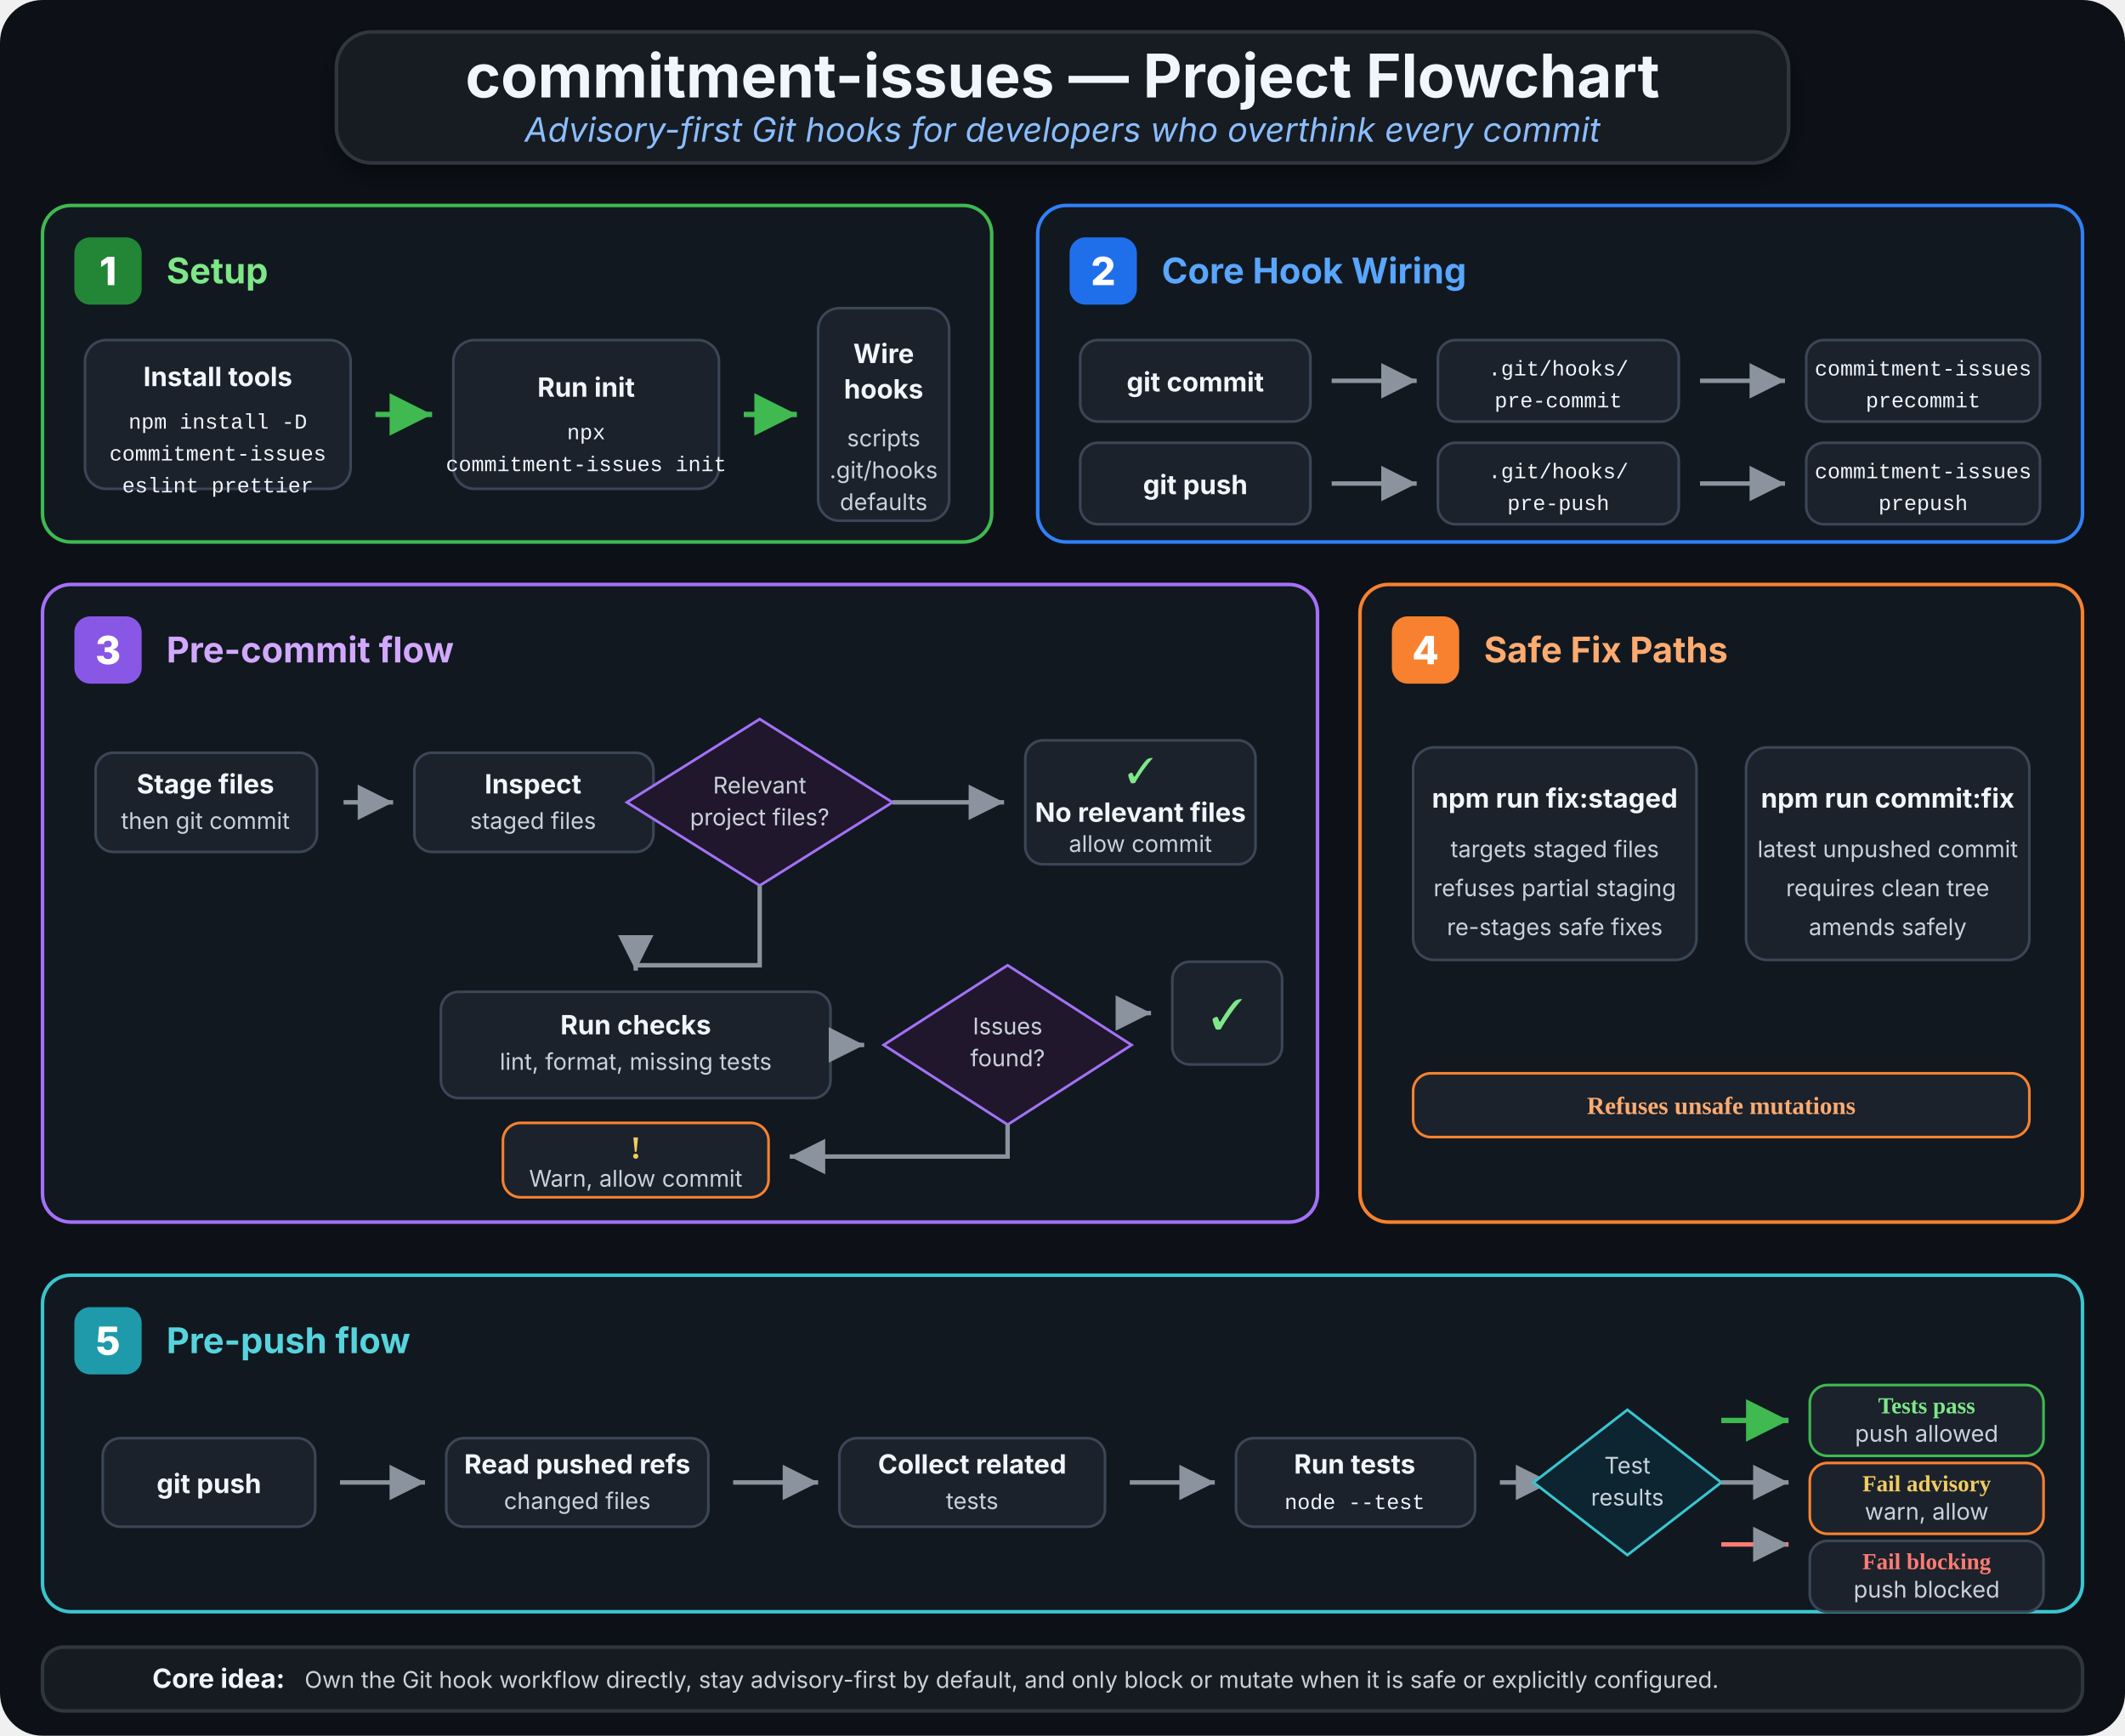
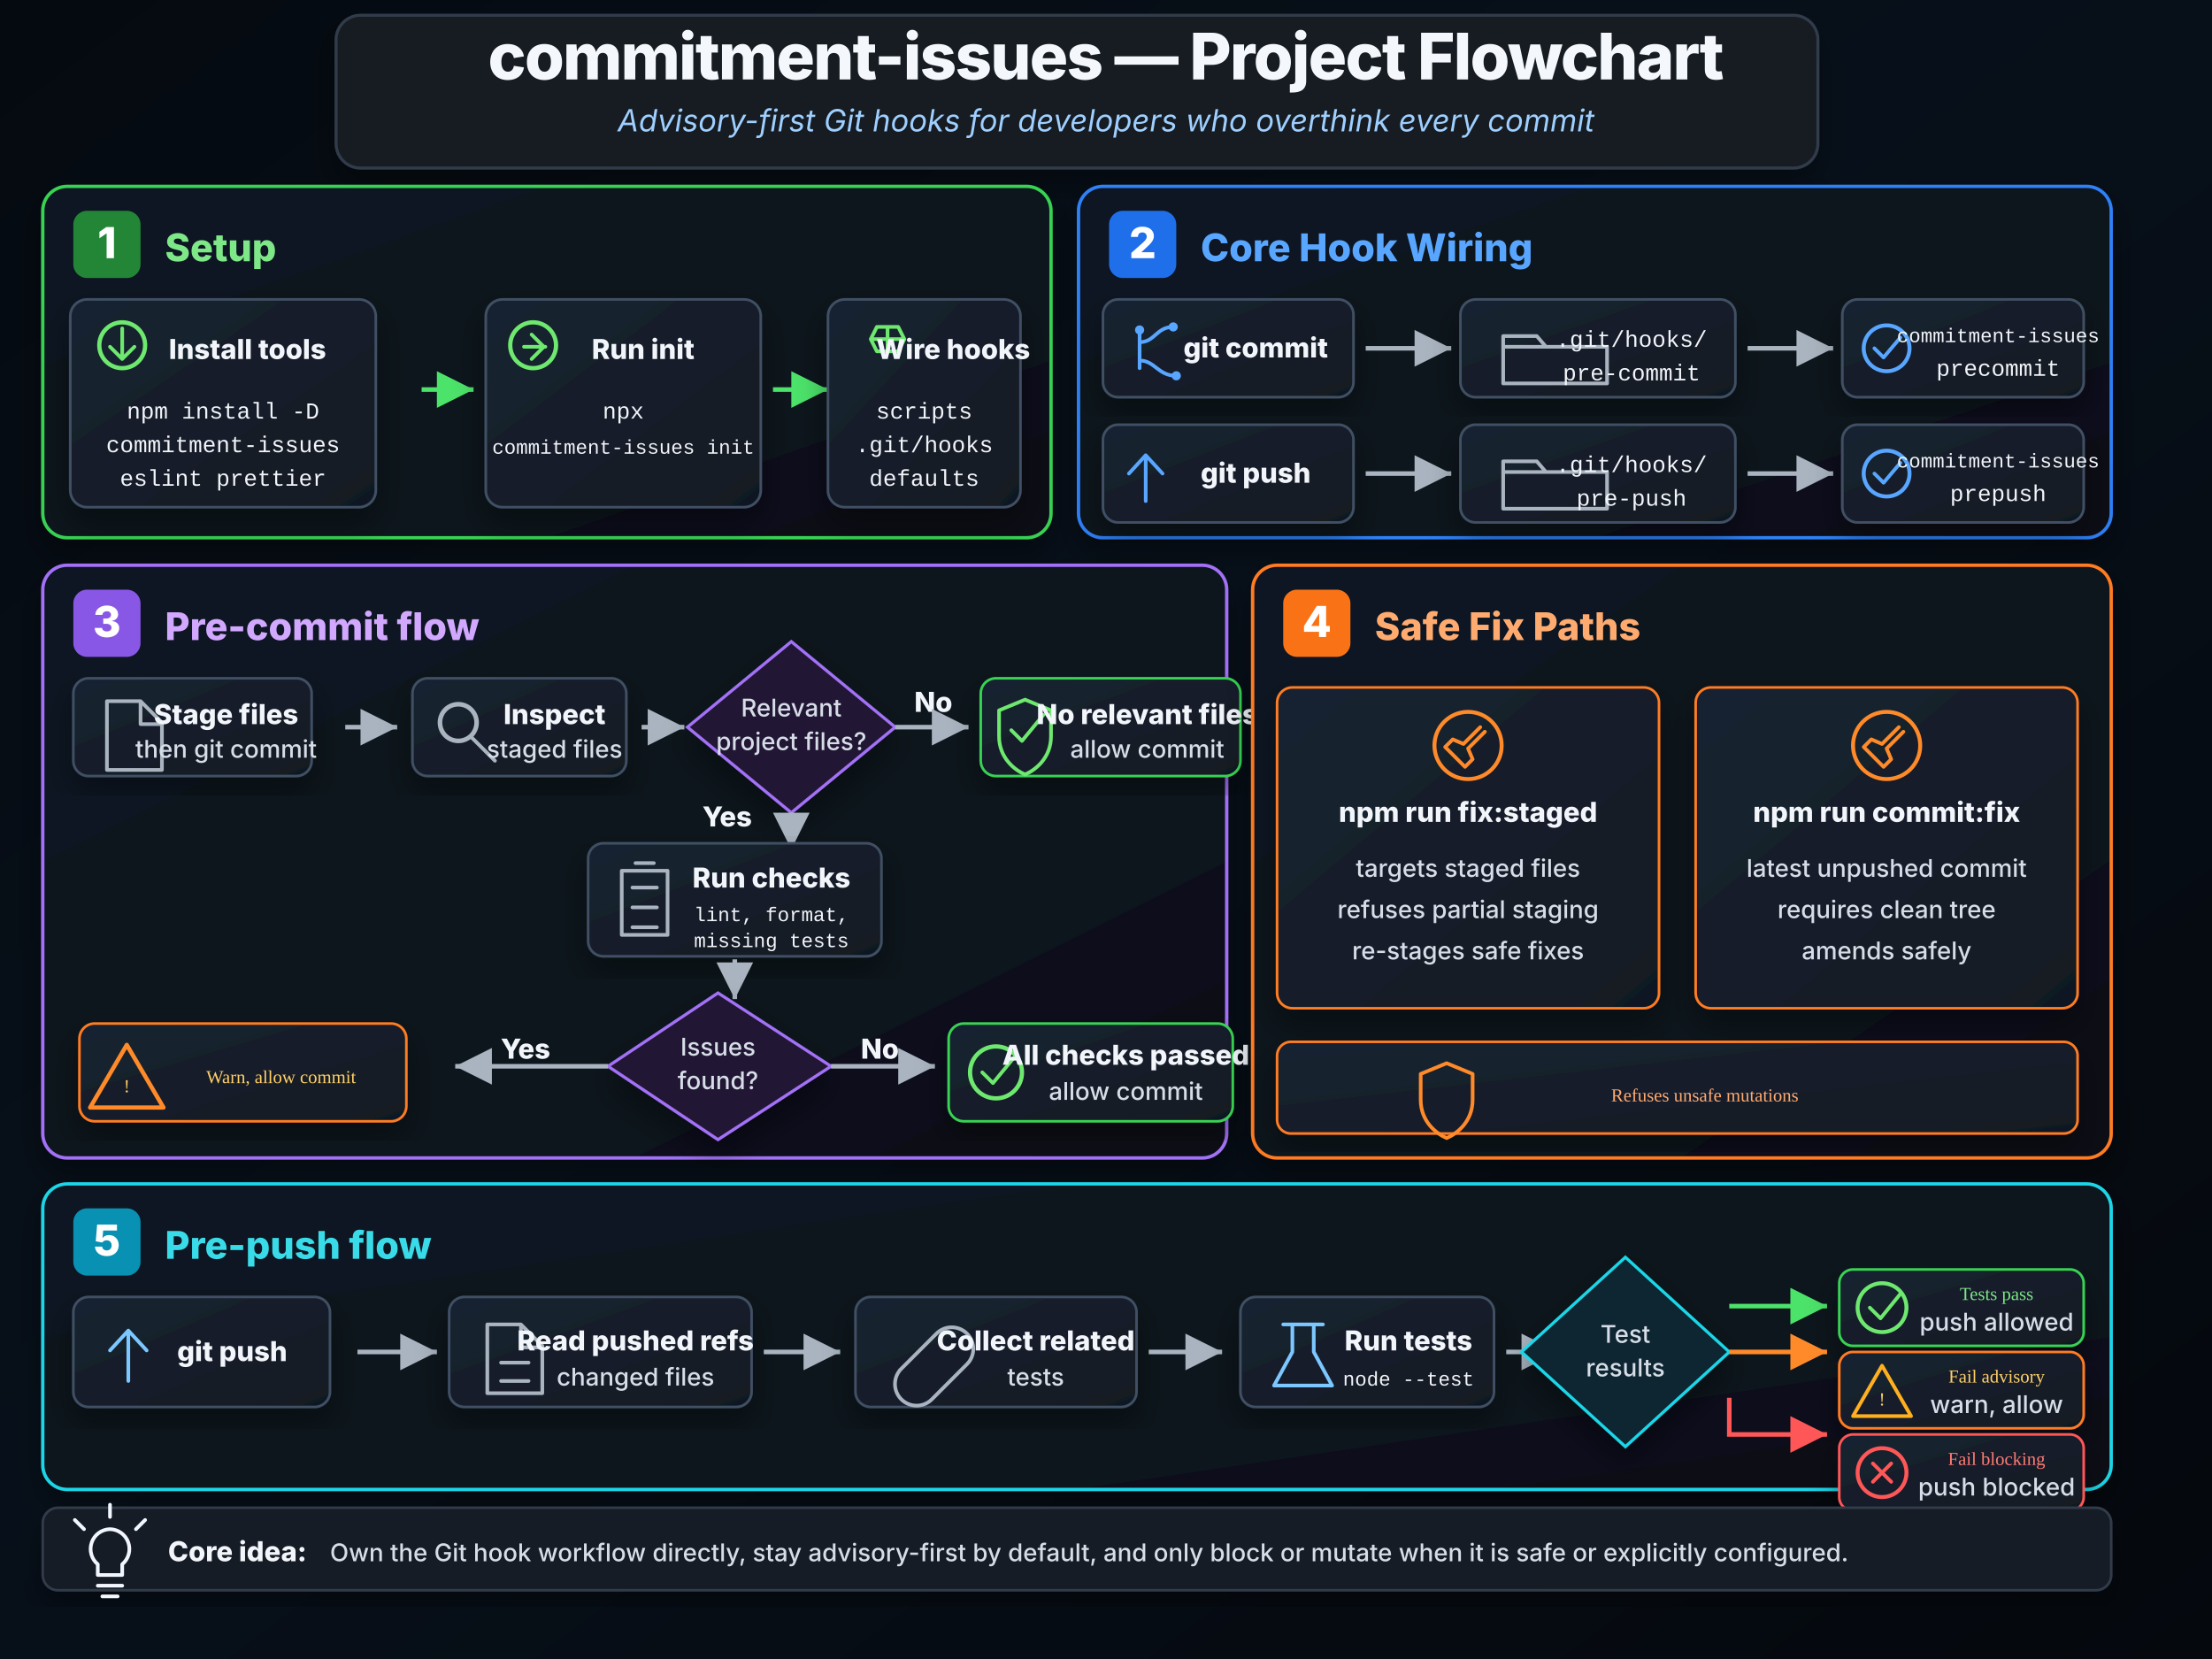
- <svg xmlns="http://www.w3.org/2000/svg" width="1200" height="980" viewBox="0 0 1200 980" role="img" aria-labelledby="title desc">
+ <svg xmlns="http://www.w3.org/2000/svg" width="1448" height="1086" viewBox="0 0 1448 1086" role="img" aria-labelledby="title desc">
+   <defs>
+     <linearGradient id="bg" x1="0" y1="0" x2="1" y2="1">
+       <stop offset="0" stop-color="#050a10" />
+       <stop offset="0.45" stop-color="#07101a" />
+       <stop offset="1" stop-color="#05080d" />
+     </linearGradient>
+     <linearGradient id="panel" x1="0" y1="0" x2="1" y2="1">
+       <stop offset="0" stop-color="#0e1622" />
+       <stop offset="1" stop-color="#0a1018" />
+     </linearGradient>
+     <linearGradient id="card" x1="0" y1="0" x2="1" y2="1">
+       <stop offset="0" stop-color="#192331" />
+       <stop offset="1" stop-color="#111923" />
+     </linearGradient>
+     <filter id="shadow" x="-20%" y="-20%" width="140%" height="140%">
+       <feDropShadow dx="0" dy="10" stdDeviation="10" flood-color="#000" flood-opacity="0.36" />
+     </filter>
+     <filter id="softGlow" x="-20%" y="-20%" width="140%" height="140%">
+       <feDropShadow dx="0" dy="0" stdDeviation="3" flood-color="currentColor" flood-opacity="0.25" />
+     </filter>
+     <marker id="arrow" markerWidth="12" markerHeight="12" refX="10" refY="6" orient="auto">
+       <path d="M2 2 L10 6 L2 10 Z" fill="#a9b4c0" />
+     </marker>
+     <marker id="arrowGreen" markerWidth="12" markerHeight="12" refX="10" refY="6" orient="auto">
+       <path d="M2 2 L10 6 L2 10 Z" fill="#4ce36a" />
+     </marker>
+     <marker id="arrowOrange" markerWidth="12" markerHeight="12" refX="10" refY="6" orient="auto">
+       <path d="M2 2 L10 6 L2 10 Z" fill="#ff8a2a" />
+     </marker>
+     <marker id="arrowRed" markerWidth="12" markerHeight="12" refX="10" refY="6" orient="auto">
+       <path d="M2 2 L10 6 L2 10 Z" fill="#ff5757" />
+     </marker>
+   </defs>
  <style>
-     .bg { fill: #0d1117; }
-     .header { fill: #151b23; stroke: #30363d; stroke-width: 2; }
-     .panel { fill: #111820; stroke-width: 2; }
-     .card { fill: #1b222c; stroke: #3b4656; stroke-width: 1.5; }
-     .diamond { stroke-width: 1.5; }
-     .title { fill: #f0f6fc; font: 700 34px ui-sans-serif, system-ui, -apple-system, BlinkMacSystemFont, 'Segoe UI', sans-serif; }
-     .subtitle { fill: #8bbdff; font: italic 19px ui-sans-serif, system-ui, -apple-system, BlinkMacSystemFont, 'Segoe UI', sans-serif; }
-     .section { font: 700 20px ui-sans-serif, system-ui, -apple-system, BlinkMacSystemFont, 'Segoe UI', sans-serif; }
-     .label { fill: #f0f6fc; font: 700 15px ui-sans-serif, system-ui, -apple-system, BlinkMacSystemFont, 'Segoe UI', sans-serif; }
-     .small { fill: #c9d1d9; font: 13px ui-sans-serif, system-ui, -apple-system, BlinkMacSystemFont, 'Segoe UI', sans-serif; }
-     .mono { fill: #f0f6fc; font: 12px ui-monospace, SFMono-Regular, Menlo, Consolas, 'Liberation Mono', monospace; }
-     .green { stroke: #3fb950; }
-     .blue { stroke: #2f81f7; }
-     .purple { stroke: #a371f7; }
-     .orange { stroke: #f7812f; }
-     .cyan { stroke: #39c5cf; }
-     .greenText { fill: #7ee787; }
-     .blueText { fill: #58a6ff; }
-     .purpleText { fill: #d2a8ff; }
-     .orangeText { fill: #ffab70; }
-     .cyanText { fill: #56d4dd; }
-     .warn { fill: #f2cc60; }
-     .danger { fill: #ff7b72; }
-     .arrow { stroke: #8b949e; stroke-width: 2.5; fill: none; marker-end: url(#arrow); }
-     .arrowGreen { stroke: #3fb950; stroke-width: 3; fill: none; marker-end: url(#arrowGreen); }
-     .num { fill: #ffffff; font: 800 22px ui-sans-serif, system-ui, -apple-system, BlinkMacSystemFont, 'Segoe UI', sans-serif; }
-     .footer { fill: #161b22; stroke: #30363d; stroke-width: 2; }
+     .title{font:800 42px ui-sans-serif,system-ui,-apple-system,BlinkMacSystemFont,'Segoe UI',sans-serif;fill:#f4f7fb;letter-spacing:-1px}
+     .subtitle{font:italic 20px ui-sans-serif,system-ui,-apple-system,BlinkMacSystemFont,'Segoe UI',sans-serif;fill:#9fcfff}
+     .section{font:800 25px ui-sans-serif,system-ui,-apple-system,BlinkMacSystemFont,'Segoe UI',sans-serif}
+     .badge{font:800 28px ui-sans-serif,system-ui,-apple-system,BlinkMacSystemFont,'Segoe UI',sans-serif;fill:#fff}
+     .head{font:800 18px ui-sans-serif,system-ui,-apple-system,BlinkMacSystemFont,'Segoe UI',sans-serif;fill:#f2f6fb}
+     .body{font:500 16px ui-sans-serif,system-ui,-apple-system,BlinkMacSystemFont,'Segoe UI',sans-serif;fill:#d6dde7}
+     .tiny{font:500 13px ui-sans-serif,system-ui,-apple-system,BlinkMacSystemFont,'Segoe UI',sans-serif;fill:#cbd5e1}
+     .mono{font:500 15px ui-monospace,SFMono-Regular,Menlo,Consolas,'Liberation Mono',monospace;fill:#f1f5f9}
+     .monoSmall{font:500 13px ui-monospace,SFMono-Regular,Menlo,Consolas,'Liberation Mono',monospace;fill:#f1f5f9}
+     .panel{fill:url(#panel);stroke-width:2.2;filter:url(#shadow)}
+     .card{fill:url(#card);stroke:#415063;stroke-width:1.7;filter:url(#shadow)}
+     .arrow{stroke:#a9b4c0;stroke-width:3;fill:none;marker-end:url(#arrow)}
+     .arrowGreen{stroke:#4ce36a;stroke-width:3;fill:none;marker-end:url(#arrowGreen)}
+     .arrowOrange{stroke:#ff8a2a;stroke-width:3;fill:none;marker-end:url(#arrowOrange)}
+     .arrowRed{stroke:#ff5757;stroke-width:3;fill:none;marker-end:url(#arrowRed)}
+     .green{stroke:#39d353}.blue{stroke:#2f81f7}.purple{stroke:#a371f7}.orange{stroke:#ff7b22}.cyan{stroke:#1dd6e8}.red{stroke:#ff5757}
+     .greenText{fill:#7ee787}.blueText{fill:#58a6ff}.purpleText{fill:#d2a8ff}.orangeText{fill:#ffab70}.cyanText{fill:#39dbe8}.redText{fill:#ff7b72}.warnText{fill:#ffd166}
+     .icon{fill:none;stroke-width:2.4;stroke-linecap:round;stroke-linejoin:round}
  </style>
-   <defs>
-     <marker id="arrow" markerWidth="12" markerHeight="12" refX="10" refY="6" orient="auto">
-       <path d="M2 2 L10 6 L2 10 Z" fill="#8b949e" />
-     </marker>
-     <marker id="arrowGreen" markerWidth="12" markerHeight="12" refX="10" refY="6" orient="auto">
-       <path d="M2 2 L10 6 L2 10 Z" fill="#3fb950" />
-     </marker>
-     <filter id="shadow" x="-20%" y="-20%" width="140%" height="140%">
-       <feDropShadow dx="0" dy="6" stdDeviation="6" flood-color="#000000" flood-opacity="0.45" />
-     </filter>
-   </defs>
-   <rect class="bg" width="1200" height="980" rx="24" />
-   <rect class="header" x="190" y="18" width="820" height="74" rx="20" filter="url(#shadow)" />
-   <text class="title" x="600" y="55" text-anchor="middle">commitment-issues — Project Flowchart</text>
-   <text class="subtitle" x="600" y="80" text-anchor="middle">Advisory-first Git hooks for developers who overthink every commit</text>
-   <g transform="translate(24 116)">
-     <rect class="panel green" width="536" height="190" rx="16" />
-     <rect x="18" y="18" width="38" height="38" rx="9" fill="#238636" />
-     <text class="num" x="37" y="45" text-anchor="middle">1</text>
-     <text class="section greenText" x="70" y="44">Setup</text>
-     <rect class="card" x="24" y="76" width="150" height="84" rx="12" />
-     <text class="label" x="99" y="102" text-anchor="middle">Install tools</text>
-     <text class="mono" x="99" y="126" text-anchor="middle">npm install -D</text>
-     <text class="mono" x="99" y="144" text-anchor="middle">commitment-issues</text>
-     <text class="mono" x="99" y="162" text-anchor="middle">eslint prettier</text>
-     <path class="arrowGreen" d="M188 118 H220" />
-     <rect class="card" x="232" y="76" width="150" height="84" rx="12" />
-     <text class="label" x="307" y="108" text-anchor="middle">Run init</text>
-     <text class="mono" x="307" y="132" text-anchor="middle">npx</text>
-     <text class="mono" x="307" y="150" text-anchor="middle">commitment-issues init</text>
-     <path class="arrowGreen" d="M396 118 H426" />
-     <rect class="card" x="438" y="58" width="74" height="120" rx="12" />
-     <text class="label" x="475" y="89" text-anchor="middle">Wire</text>
-     <text class="label" x="475" y="109" text-anchor="middle">hooks</text>
-     <text class="small" x="475" y="136" text-anchor="middle">scripts</text>
-     <text class="small" x="475" y="154" text-anchor="middle">.git/hooks</text>
-     <text class="small" x="475" y="172" text-anchor="middle">defaults</text>
-   </g>
-   <g transform="translate(586 116)">
-     <rect class="panel blue" width="590" height="190" rx="16" />
-     <rect x="18" y="18" width="38" height="38" rx="9" fill="#1f6feb" />
-     <text class="num" x="37" y="45" text-anchor="middle">2</text>
-     <text class="section blueText" x="70" y="44">Core Hook Wiring</text>
-     <rect class="card" x="24" y="76" width="130" height="46" rx="10" />
-     <text class="label" x="89" y="105" text-anchor="middle">git commit</text>
-     <path class="arrow" d="M166 99 H214" />
-     <rect class="card" x="226" y="76" width="136" height="46" rx="10" />
-     <text class="mono" x="294" y="96" text-anchor="middle">.git/hooks/</text>
-     <text class="mono" x="294" y="114" text-anchor="middle">pre-commit</text>
-     <path class="arrow" d="M374 99 H422" />
-     <rect class="card" x="434" y="76" width="132" height="46" rx="10" />
-     <text class="mono" x="500" y="96" text-anchor="middle">commitment-issues</text>
-     <text class="mono" x="500" y="114" text-anchor="middle">precommit</text>
-     <rect class="card" x="24" y="134" width="130" height="46" rx="10" />
-     <text class="label" x="89" y="163" text-anchor="middle">git push</text>
-     <path class="arrow" d="M166 157 H214" />
-     <rect class="card" x="226" y="134" width="136" height="46" rx="10" />
-     <text class="mono" x="294" y="154" text-anchor="middle">.git/hooks/</text>
-     <text class="mono" x="294" y="172" text-anchor="middle">pre-push</text>
-     <path class="arrow" d="M374 157 H422" />
-     <rect class="card" x="434" y="134" width="132" height="46" rx="10" />
-     <text class="mono" x="500" y="154" text-anchor="middle">commitment-issues</text>
-     <text class="mono" x="500" y="172" text-anchor="middle">prepush</text>
-   </g>
-   <g transform="translate(24 330)">
-     <rect class="panel purple" width="720" height="360" rx="16" />
-     <rect x="18" y="18" width="38" height="38" rx="9" fill="#8957e5" />
-     <text class="num" x="37" y="45" text-anchor="middle">3</text>
-     <text class="section purpleText" x="70" y="44">Pre-commit flow</text>
-     <rect class="card" x="30" y="95" width="125" height="56" rx="10" />
-     <text class="label" x="92" y="118" text-anchor="middle">Stage files</text>
-     <text class="small" x="92" y="138" text-anchor="middle">then git commit</text>
-     <path class="arrow" d="M170 123 H198" />
-     <rect class="card" x="210" y="95" width="135" height="56" rx="10" />
-     <text class="label" x="277" y="118" text-anchor="middle">Inspect</text>
-     <text class="small" x="277" y="138" text-anchor="middle">staged files</text>
-     <path class="arrow" d="M360 123 H386" />
-     <path class="diamond" d="M405 76 L480 123 L405 170 L330 123 Z" fill="#21172c" stroke="#a371f7" />
-     <text class="small" x="405" y="118" text-anchor="middle">Relevant</text>
-     <text class="small" x="405" y="136" text-anchor="middle">project files?</text>
-     <path class="arrow" d="M480 123 H543" />
-     <rect class="card" x="555" y="88" width="130" height="70" rx="10" />
-     <text class="greenText" x="620" y="112" text-anchor="middle" font-size="20" font-weight="800">✓</text>
-     <text class="label" x="620" y="134" text-anchor="middle">No relevant files</text>
-     <text class="small" x="620" y="151" text-anchor="middle">allow commit</text>
-     <path class="arrow" d="M405 170 V215 H335 V218" />
-     <rect class="card" x="225" y="230" width="220" height="60" rx="10" />
-     <text class="label" x="335" y="254" text-anchor="middle">Run checks</text>
-     <text class="small" x="335" y="274" text-anchor="middle">lint, format, missing tests</text>
-     <path class="arrow" d="M458 260 H464" />
-     <path class="diamond" d="M545 215 L615 260 L545 305 L475 260 Z" fill="#21172c" stroke="#a371f7" />
-     <text class="small" x="545" y="254" text-anchor="middle">Issues</text>
-     <text class="small" x="545" y="272" text-anchor="middle">found?</text>
-     <path class="arrow" d="M615 242 H626" />
-     <rect class="card" x="638" y="213" width="62" height="58" rx="10" />
-     <text class="greenText" x="669" y="251" text-anchor="middle" font-size="24" font-weight="800">✓</text>
-     <path class="arrow" d="M545 305 V323 H422" />
-     <rect class="card orange" x="260" y="304" width="150" height="42" rx="10" />
-     <text class="warn" x="335" y="324" text-anchor="middle" font-size="18" font-weight="800">!</text>
-     <text class="small" x="335" y="340" text-anchor="middle">Warn, allow commit</text>
-   </g>
-   <g transform="translate(768 330)">
-     <rect class="panel orange" width="408" height="360" rx="16" />
-     <rect x="18" y="18" width="38" height="38" rx="9" fill="#f7812f" />
-     <text class="num" x="37" y="45" text-anchor="middle">4</text>
-     <text class="section orangeText" x="70" y="44">Safe Fix Paths</text>
-     <rect class="card" x="30" y="92" width="160" height="120" rx="12" />
-     <text class="label" x="110" y="126" text-anchor="middle">npm run fix:staged</text>
-     <text class="small" x="110" y="154" text-anchor="middle">targets staged files</text>
-     <text class="small" x="110" y="176" text-anchor="middle">refuses partial staging</text>
-     <text class="small" x="110" y="198" text-anchor="middle">re-stages safe fixes</text>
-     <rect class="card" x="218" y="92" width="160" height="120" rx="12" />
-     <text class="label" x="298" y="126" text-anchor="middle">npm run commit:fix</text>
-     <text class="small" x="298" y="154" text-anchor="middle">latest unpushed commit</text>
-     <text class="small" x="298" y="176" text-anchor="middle">requires clean tree</text>
-     <text class="small" x="298" y="198" text-anchor="middle">amends safely</text>
-     <rect class="card orange" x="30" y="276" width="348" height="36" rx="10" />
-     <text class="orangeText" x="204" y="299" text-anchor="middle" font-size="14" font-weight="700">Refuses unsafe mutations</text>
-   </g>
-   <g transform="translate(24 720)">
-     <rect class="panel cyan" width="1152" height="190" rx="16" />
-     <rect x="18" y="18" width="38" height="38" rx="9" fill="#1f9aaa" />
-     <text class="num" x="37" y="45" text-anchor="middle">5</text>
-     <text class="section cyanText" x="70" y="44">Pre-push flow</text>
-     <rect class="card" x="34" y="92" width="120" height="50" rx="10" />
-     <text class="label" x="94" y="123" text-anchor="middle">git push</text>
-     <path class="arrow" d="M168 117 H216" />
-     <rect class="card" x="228" y="92" width="148" height="50" rx="10" />
-     <text class="label" x="302" y="112" text-anchor="middle">Read pushed refs</text>
-     <text class="small" x="302" y="132" text-anchor="middle">changed files</text>
-     <path class="arrow" d="M390 117 H438" />
-     <rect class="card" x="450" y="92" width="150" height="50" rx="10" />
-     <text class="label" x="525" y="112" text-anchor="middle">Collect related</text>
-     <text class="small" x="525" y="132" text-anchor="middle">tests</text>
-     <path class="arrow" d="M614 117 H662" />
-     <rect class="card" x="674" y="92" width="135" height="50" rx="10" />
-     <text class="label" x="741" y="112" text-anchor="middle">Run tests</text>
-     <text class="mono" x="741" y="132" text-anchor="middle">node --test</text>
-     <path class="arrow" d="M823 117 H852" />
-     <path class="diamond" d="M895 76 L948 117 L895 158 L842 117 Z" fill="#0c2530" stroke="#39c5cf" />
-     <text class="small" x="895" y="112" text-anchor="middle">Test</text>
-     <text class="small" x="895" y="130" text-anchor="middle">results</text>
-     <path class="arrowGreen" d="M948 82 H986" />
-     <rect class="card green" x="998" y="62" width="132" height="40" rx="10" />
-     <text class="greenText" x="1064" y="78" text-anchor="middle" font-size="13" font-weight="700">Tests pass</text>
-     <text class="small" x="1064" y="94" text-anchor="middle">push allowed</text>
-     <path class="arrow" d="M948 117 H986" />
-     <rect class="card orange" x="998" y="106" width="132" height="40" rx="10" />
-     <text class="warn" x="1064" y="122" text-anchor="middle" font-size="13" font-weight="700">Fail advisory</text>
-     <text class="small" x="1064" y="138" text-anchor="middle">warn, allow</text>
-     <path d="M948 152 H986" stroke="#ff7b72" stroke-width="2.5" fill="none" marker-end="url(#arrow)" />
-     <rect class="card" x="998" y="150" width="132" height="40" rx="10" stroke="#ff7b72" />
-     <text class="danger" x="1064" y="166" text-anchor="middle" font-size="13" font-weight="700">Fail blocking</text>
-     <text class="small" x="1064" y="182" text-anchor="middle">push blocked</text>
-   </g>
-   <rect class="footer" x="24" y="930" width="1152" height="36" rx="12" />
-   <text class="label" x="86" y="953">Core idea:</text>
-   <text class="small" x="172" y="953">Own the Git hook workflow directly, stay advisory-first by default, and only block or mutate when it is safe or explicitly configured.</text>
+   <rect width="1448" height="1086" fill="url(#bg)" />
+   <rect x="220" y="10" width="970" height="100" rx="16" fill="#131b24" stroke="#303b49" stroke-width="2" filter="url(#shadow)" />
+   <text class="title" x="724" y="52" text-anchor="middle">commitment-issues — Project Flowchart</text>
+   <text class="subtitle" x="724" y="86" text-anchor="middle">Advisory-first Git hooks for developers who overthink every commit</text>
+   <g transform="translate(28 122)">
+     <rect class="panel green" width="660" height="230" rx="16" />
+     <rect x="20" y="16" width="44" height="44" rx="9" fill="#238636" />
+     <text class="badge" x="42" y="47" text-anchor="middle">1</text>
+     <text class="section greenText" x="80" y="49">Setup</text>
+     <g transform="translate(18 74)">
+       <rect class="card" width="200" height="136" rx="11" />
+       <circle cx="34" cy="30" r="15" fill="none" stroke="#6ee86f" stroke-width="2.8" />
+       <path class="icon" stroke="#6ee86f" d="M34 19v20M26 31l8 8 8-8" />
+       <text class="head" x="116" y="39" text-anchor="middle">Install tools</text>
+       <text class="mono" x="100" y="78" text-anchor="middle">npm install -D</text>
+       <text class="mono" x="100" y="100" text-anchor="middle">commitment-issues</text>
+       <text class="mono" x="100" y="122" text-anchor="middle">eslint prettier</text>
+     </g>
+     <path class="arrowGreen" d="M248 237H282" transform="translate(0 -104)" />
+     <g transform="translate(290 74)">
+       <rect class="card" width="180" height="136" rx="11" />
+       <circle cx="31" cy="30" r="15" fill="none" stroke="#6ee86f" stroke-width="2.8" />
+       <path class="icon" stroke="#6ee86f" d="M25 31h14M30 23l8 8-8 8" />
+       <text class="head" x="103" y="39" text-anchor="middle">Run init</text>
+       <text class="mono" x="90" y="78" text-anchor="middle">npx</text>
+       <text class="monoSmall" x="90" y="101" text-anchor="middle">commitment-issues init</text>
+     </g>
+     <path class="arrowGreen" d="M478 133H514" />
+     <g transform="translate(514 74)">
+       <rect class="card" width="126" height="136" rx="11" />
+       <path class="icon" stroke="#6ee86f" d="M32 18h14l4 8-4 8H32l-4-8zM39 18v16M28 26h22" />
+       <text class="head" x="82" y="39" text-anchor="middle">Wire hooks</text>
+       <text class="mono" x="63" y="78" text-anchor="middle">scripts</text>
+       <text class="mono" x="63" y="100" text-anchor="middle">.git/hooks</text>
+       <text class="mono" x="63" y="122" text-anchor="middle">defaults</text>
+     </g>
+   </g>
+   <g transform="translate(706 122)">
+     <rect class="panel blue" width="676" height="230" rx="16" />
+     <rect x="20" y="16" width="44" height="44" rx="9" fill="#1f6feb" />
+     <text class="badge" x="42" y="47" text-anchor="middle">2</text>
+     <text class="section blueText" x="80" y="49">Core Hook Wiring</text>
+     <g transform="translate(16 74)">
+       <rect class="card" width="164" height="64" rx="10" />
+       <path class="icon" stroke="#58a6ff" d="M24 20v25M24 28c10 0 11-10 22-10M24 40c10 0 12 10 24 10" />
+       <circle cx="24" cy="20" r="3" fill="#58a6ff" />
+       <circle cx="46" cy="18" r="3" fill="#58a6ff" />
+       <circle cx="48" cy="50" r="3" fill="#58a6ff" />
+       <text class="head" x="100" y="38" text-anchor="middle">git commit</text>
+     </g>
+     <path class="arrow" d="M188 106H244" />
+     <g transform="translate(250 74)">
+       <rect class="card" width="180" height="64" rx="10" />
+       <path class="icon" stroke="#a9b4c0" d="M28 24h22l6 7h40v24H28zM28 31h68" />
+       <text class="mono" x="112" y="31" text-anchor="middle">.git/hooks/</text>
+       <text class="mono" x="112" y="53" text-anchor="middle">pre-commit</text>
+     </g>
+     <path class="arrow" d="M438 106H494" />
+     <g transform="translate(500 74)">
+       <rect class="card" width="158" height="64" rx="10" />
+       <circle cx="29" cy="32" r="15" fill="none" stroke="#58a6ff" stroke-width="2.6" />
+       <path class="icon" stroke="#58a6ff" d="M21 32l6 6 11-13" />
+       <text class="monoSmall" x="102" y="28" text-anchor="middle">commitment-issues</text>
+       <text class="mono" x="102" y="50" text-anchor="middle">precommit</text>
+     </g>
+     <g transform="translate(16 156)">
+       <rect class="card" width="164" height="64" rx="10" />
+       <path class="icon" stroke="#58a6ff" d="M28 50V20M17 32l11-12 11 12" />
+       <text class="head" x="100" y="38" text-anchor="middle">git push</text>
+     </g>
+     <path class="arrow" d="M188 188H244" />
+     <g transform="translate(250 156)">
+       <rect class="card" width="180" height="64" rx="10" />
+       <path class="icon" stroke="#a9b4c0" d="M28 24h22l6 7h40v24H28zM28 31h68" />
+       <text class="mono" x="112" y="31" text-anchor="middle">.git/hooks/</text>
+       <text class="mono" x="112" y="53" text-anchor="middle">pre-push</text>
+     </g>
+     <path class="arrow" d="M438 188H494" />
+     <g transform="translate(500 156)">
+       <rect class="card" width="158" height="64" rx="10" />
+       <circle cx="29" cy="32" r="15" fill="none" stroke="#58a6ff" stroke-width="2.6" />
+       <path class="icon" stroke="#58a6ff" d="M21 32l6 6 11-13" />
+       <text class="monoSmall" x="102" y="28" text-anchor="middle">commitment-issues</text>
+       <text class="mono" x="102" y="50" text-anchor="middle">prepush</text>
+     </g>
+   </g>
+   <g transform="translate(28 370)">
+     <rect class="panel purple" width="775" height="388" rx="16" />
+     <rect x="20" y="16" width="44" height="44" rx="9" fill="#8957e5" />
+     <text class="badge" x="42" y="47" text-anchor="middle">3</text>
+     <text class="section purpleText" x="80" y="49">Pre-commit flow</text>
+     <g transform="translate(20 74)">
+       <rect class="card" width="156" height="64" rx="10" />
+       <path class="icon" stroke="#a9b4c0" d="M22 15h22l14 14v31H22zM44 15v15h14" />
+       <text class="head" x="100" y="30" text-anchor="middle">Stage files</text>
+       <text class="body" x="100" y="52" text-anchor="middle">then git commit</text>
+     </g>
+     <path class="arrow" d="M198 106H232" />
+     <g transform="translate(242 74)">
+       <rect class="card" width="140" height="64" rx="10" />
+       <circle cx="30" cy="29" r="12" fill="none" stroke="#a9b4c0" stroke-width="3" />
+       <path class="icon" stroke="#a9b4c0" d="M39 39l15 15" />
+       <text class="head" x="93" y="30" text-anchor="middle">Inspect</text>
+       <text class="body" x="93" y="52" text-anchor="middle">staged files</text>
+     </g>
+     <path class="arrow" d="M392 106H420" />
+     <path d="M490 50L558 106L490 162L422 106Z" fill="#241834" stroke="#a371f7" stroke-width="2" filter="url(#shadow)" />
+     <text class="body" x="490" y="99" text-anchor="middle">Relevant</text>
+     <text class="body" x="490" y="121" text-anchor="middle">project files?</text>
+     <text class="head" x="583" y="96" text-anchor="middle">No</text>
+     <path class="arrow" d="M558 106H606" />
+     <g transform="translate(614 74)">
+       <rect class="card green" width="170" height="64" rx="10" />
+       <path class="icon" stroke="#6ee86f" d="M29 14l17 7v17c0 14-10 22-17 25-7-3-17-11-17-25V21zM20 34l7 7 14-17" />
+       <text class="head" x="109" y="30" text-anchor="middle">No relevant files</text>
+       <text class="body" x="109" y="52" text-anchor="middle">allow commit</text>
+     </g>
+     <text class="head" x="448" y="171" text-anchor="middle">Yes</text>
+     <path class="arrow" d="M490 162V186" />
+     <g transform="translate(357 182)">
+       <rect class="card" width="192" height="74" rx="10" />
+       <path class="icon" stroke="#a9b4c0" d="M22 18h30v42H22zM31 13h12M29 29h16M29 42h16M29 55h16" />
+       <text class="head" x="120" y="29" text-anchor="middle">Run checks</text>
+       <text class="monoSmall" x="120" y="51" text-anchor="middle">lint, format,</text>
+       <text class="monoSmall" x="120" y="68" text-anchor="middle">missing tests</text>
+     </g>
+     <path class="arrow" d="M453 258V284" />
+     <path d="M442 280L516 328L442 376L370 328Z" fill="#241834" stroke="#a371f7" stroke-width="2" filter="url(#shadow)" />
+     <text class="body" x="442" y="321" text-anchor="middle">Issues</text>
+     <text class="body" x="442" y="343" text-anchor="middle">found?</text>
+     <text class="head" x="548" y="323" text-anchor="middle">No</text>
+     <path class="arrow" d="M516 328H584" />
+     <g transform="translate(593 300)">
+       <rect class="card green" width="186" height="64" rx="10" />
+       <circle cx="31" cy="32" r="17" fill="none" stroke="#6ee86f" stroke-width="2.8" />
+       <path class="icon" stroke="#6ee86f" d="M22 32l7 7 14-17" />
+       <text class="head" x="116" y="27" text-anchor="middle">All checks passed</text>
+       <text class="body" x="116" y="50" text-anchor="middle">allow commit</text>
+     </g>
+     <text class="head" x="316" y="323" text-anchor="middle">Yes</text>
+     <path class="arrow" d="M370 328H270" />
+     <g transform="translate(24 300)">
+       <rect class="card orange" width="214" height="64" rx="10" />
+       <path d="M31 14L55 55H7Z" fill="none" stroke="#ff8a2a" stroke-width="2.8" stroke-linejoin="round" />
+       <text class="warnText" x="31" y="45" text-anchor="middle" font="800 26px ui-sans-serif,system-ui">!</text>
+       <text class="warnText" x="132" y="39" text-anchor="middle" font="800 15px ui-sans-serif,system-ui">Warn, allow commit</text>
+     </g>
+   </g>
+   <g transform="translate(820 370)">
+     <rect class="panel orange" width="562" height="388" rx="16" />
+     <rect x="20" y="16" width="44" height="44" rx="9" fill="#f97316" />
+     <text class="badge" x="42" y="47" text-anchor="middle">4</text>
+     <text class="section orangeText" x="80" y="49">Safe Fix Paths</text>
+     <g transform="translate(16 80)">
+       <rect class="card orange" width="250" height="210" rx="10" />
+       <circle cx="125" cy="38" r="22" fill="none" stroke="#ff8a2a" stroke-width="2.6" />
+       <path class="icon" stroke="#ff8a2a" d="M133 26l-11 11-7-3-5 5 13 13 5-5-3-7 11-11" />
+       <text class="head" x="125" y="88" text-anchor="middle">npm run fix:staged</text>
+       <text class="body" x="125" y="124" text-anchor="middle">targets staged files</text>
+       <text class="body" x="125" y="151" text-anchor="middle">refuses partial staging</text>
+       <text class="body" x="125" y="178" text-anchor="middle">re-stages safe fixes</text>
+     </g>
+     <g transform="translate(290 80)">
+       <rect class="card orange" width="250" height="210" rx="10" />
+       <circle cx="125" cy="38" r="22" fill="none" stroke="#ff8a2a" stroke-width="2.6" />
+       <path class="icon" stroke="#ff8a2a" d="M133 26l-11 11-7-3-5 5 13 13 5-5-3-7 11-11" />
+       <text class="head" x="125" y="88" text-anchor="middle">npm run commit:fix</text>
+       <text class="body" x="125" y="124" text-anchor="middle">latest unpushed commit</text>
+       <text class="body" x="125" y="151" text-anchor="middle">requires clean tree</text>
+       <text class="body" x="125" y="178" text-anchor="middle">amends safely</text>
+     </g>
+     <rect class="card orange" x="16" y="312" width="524" height="60" rx="9" />
+     <path class="icon" stroke="#ff8a2a" d="M127 326l17 7v17c0 14-10 22-17 25-7-3-17-11-17-25v-17z" />
+     <text class="orangeText" x="296" y="351" text-anchor="middle" font="800 22px ui-sans-serif,system-ui">Refuses unsafe mutations</text>
+   </g>
+   <g transform="translate(28 775)">
+     <rect class="panel cyan" width="1354" height="200" rx="16" />
+     <rect x="20" y="16" width="44" height="44" rx="9" fill="#0891b2" />
+     <text class="badge" x="42" y="47" text-anchor="middle">5</text>
+     <text class="section cyanText" x="80" y="49">Pre-push flow</text>
+     <g transform="translate(20 74)">
+       <rect class="card" width="168" height="72" rx="10" />
+       <path class="icon" stroke="#7cc7ff" d="M36 55V22M24 35l12-13 12 13" />
+       <text class="head" x="104" y="42" text-anchor="middle">git push</text>
+     </g>
+     <path class="arrow" d="M206 110H258" />
+     <g transform="translate(266 74)">
+       <rect class="card" width="198" height="72" rx="10" />
+       <path class="icon" stroke="#a9b4c0" d="M25 18h22l14 14v31H25zM47 18v15h14M34 43h18M34 55h18" />
+       <text class="head" x="122" y="35" text-anchor="middle">Read pushed refs</text>
+       <text class="body" x="122" y="58" text-anchor="middle">changed files</text>
+     </g>
+     <path class="arrow" d="M472 110H522" />
+     <g transform="translate(532 74)">
+       <rect class="card" width="184" height="72" rx="10" />
+       <path class="icon" stroke="#a9b4c0" d="M29 48l24-24a14 14 0 0 1 20 20l-8 8M45 32l-15 15a14 14 0 1 0 20 20l23-23" />
+       <text class="head" x="118" y="35" text-anchor="middle">Collect related</text>
+       <text class="body" x="118" y="58" text-anchor="middle">tests</text>
+     </g>
+     <path class="arrow" d="M724 110H772" />
+     <g transform="translate(784 74)">
+       <rect class="card" width="166" height="72" rx="10" />
+       <path class="icon" stroke="#7cc7ff" d="M34 18v18L22 58h38L48 36V18M28 18h26" />
+       <text class="head" x="110" y="35" text-anchor="middle">Run tests</text>
+       <text class="monoSmall" x="110" y="58" text-anchor="middle">node --test</text>
+     </g>
+     <path class="arrow" d="M958 110H992" />
+     <path d="M1036 48L1104 110L1036 172L968 110Z" fill="#092833" stroke="#1dd6e8" stroke-width="2" filter="url(#shadow)" />
+     <text class="body" x="1036" y="104" text-anchor="middle">Test</text>
+     <text class="body" x="1036" y="126" text-anchor="middle">results</text>
+     <path class="arrowGreen" d="M1104 80H1168" />
+     <g transform="translate(1176 56)">
+       <rect class="card green" width="160" height="50" rx="9" />
+       <circle cx="28" cy="25" r="16" fill="none" stroke="#6ee86f" stroke-width="2.6" />
+       <path class="icon" stroke="#6ee86f" d="M20 25l7 7 13-16" />
+       <text class="greenText" x="103" y="20" text-anchor="middle" font="800 15px ui-sans-serif,system-ui">Tests pass</text>
+       <text class="body" x="103" y="40" text-anchor="middle">push allowed</text>
+     </g>
+     <path class="arrowOrange" d="M1104 110H1168" />
+     <g transform="translate(1176 110)">
+       <rect class="card orange" width="160" height="50" rx="9" />
+       <path d="M28 9L47 42H9Z" fill="none" stroke="#ffb020" stroke-width="2.4" stroke-linejoin="round" />
+       <text class="warnText" x="28" y="35" text-anchor="middle" font="800 20px ui-sans-serif,system-ui">!</text>
+       <text class="warnText" x="103" y="20" text-anchor="middle" font="800 15px ui-sans-serif,system-ui">Fail advisory</text>
+       <text class="body" x="103" y="40" text-anchor="middle">warn, allow</text>
+     </g>
+     <path class="arrowRed" d="M1104 140V164H1168" />
+     <g transform="translate(1176 164)">
+       <rect class="card red" width="160" height="50" rx="9" />
+       <circle cx="28" cy="25" r="16" fill="none" stroke="#ff5757" stroke-width="2.6" />
+       <path class="icon" stroke="#ff5757" d="M22 19l12 12M34 19L22 31" />
+       <text class="redText" x="103" y="20" text-anchor="middle" font="800 15px ui-sans-serif,system-ui">Fail blocking</text>
+       <text class="body" x="103" y="40" text-anchor="middle">push blocked</text>
+     </g>
+   </g>
+   <rect x="28" y="987" width="1354" height="54" rx="10" fill="#151c25" stroke="#303b49" stroke-width="1.7" filter="url(#shadow)" />
+   <path class="icon" stroke="#f2f7ff" d="M72 1001a13 13 0 0 0-8 23v7h16v-7a13 13 0 0 0-8-23zM64 1038h16M67 1045h10M72 993v-8M55 1001l-6-6M89 1001l6-6" />
+   <text x="110" y="1022" class="head" font-size="18">Core idea:</text>
+   <text x="216" y="1022" class="body">Own the Git hook workflow directly, stay advisory-first by default, and only block or mutate when it is safe or explicitly configured.</text>
</svg>
